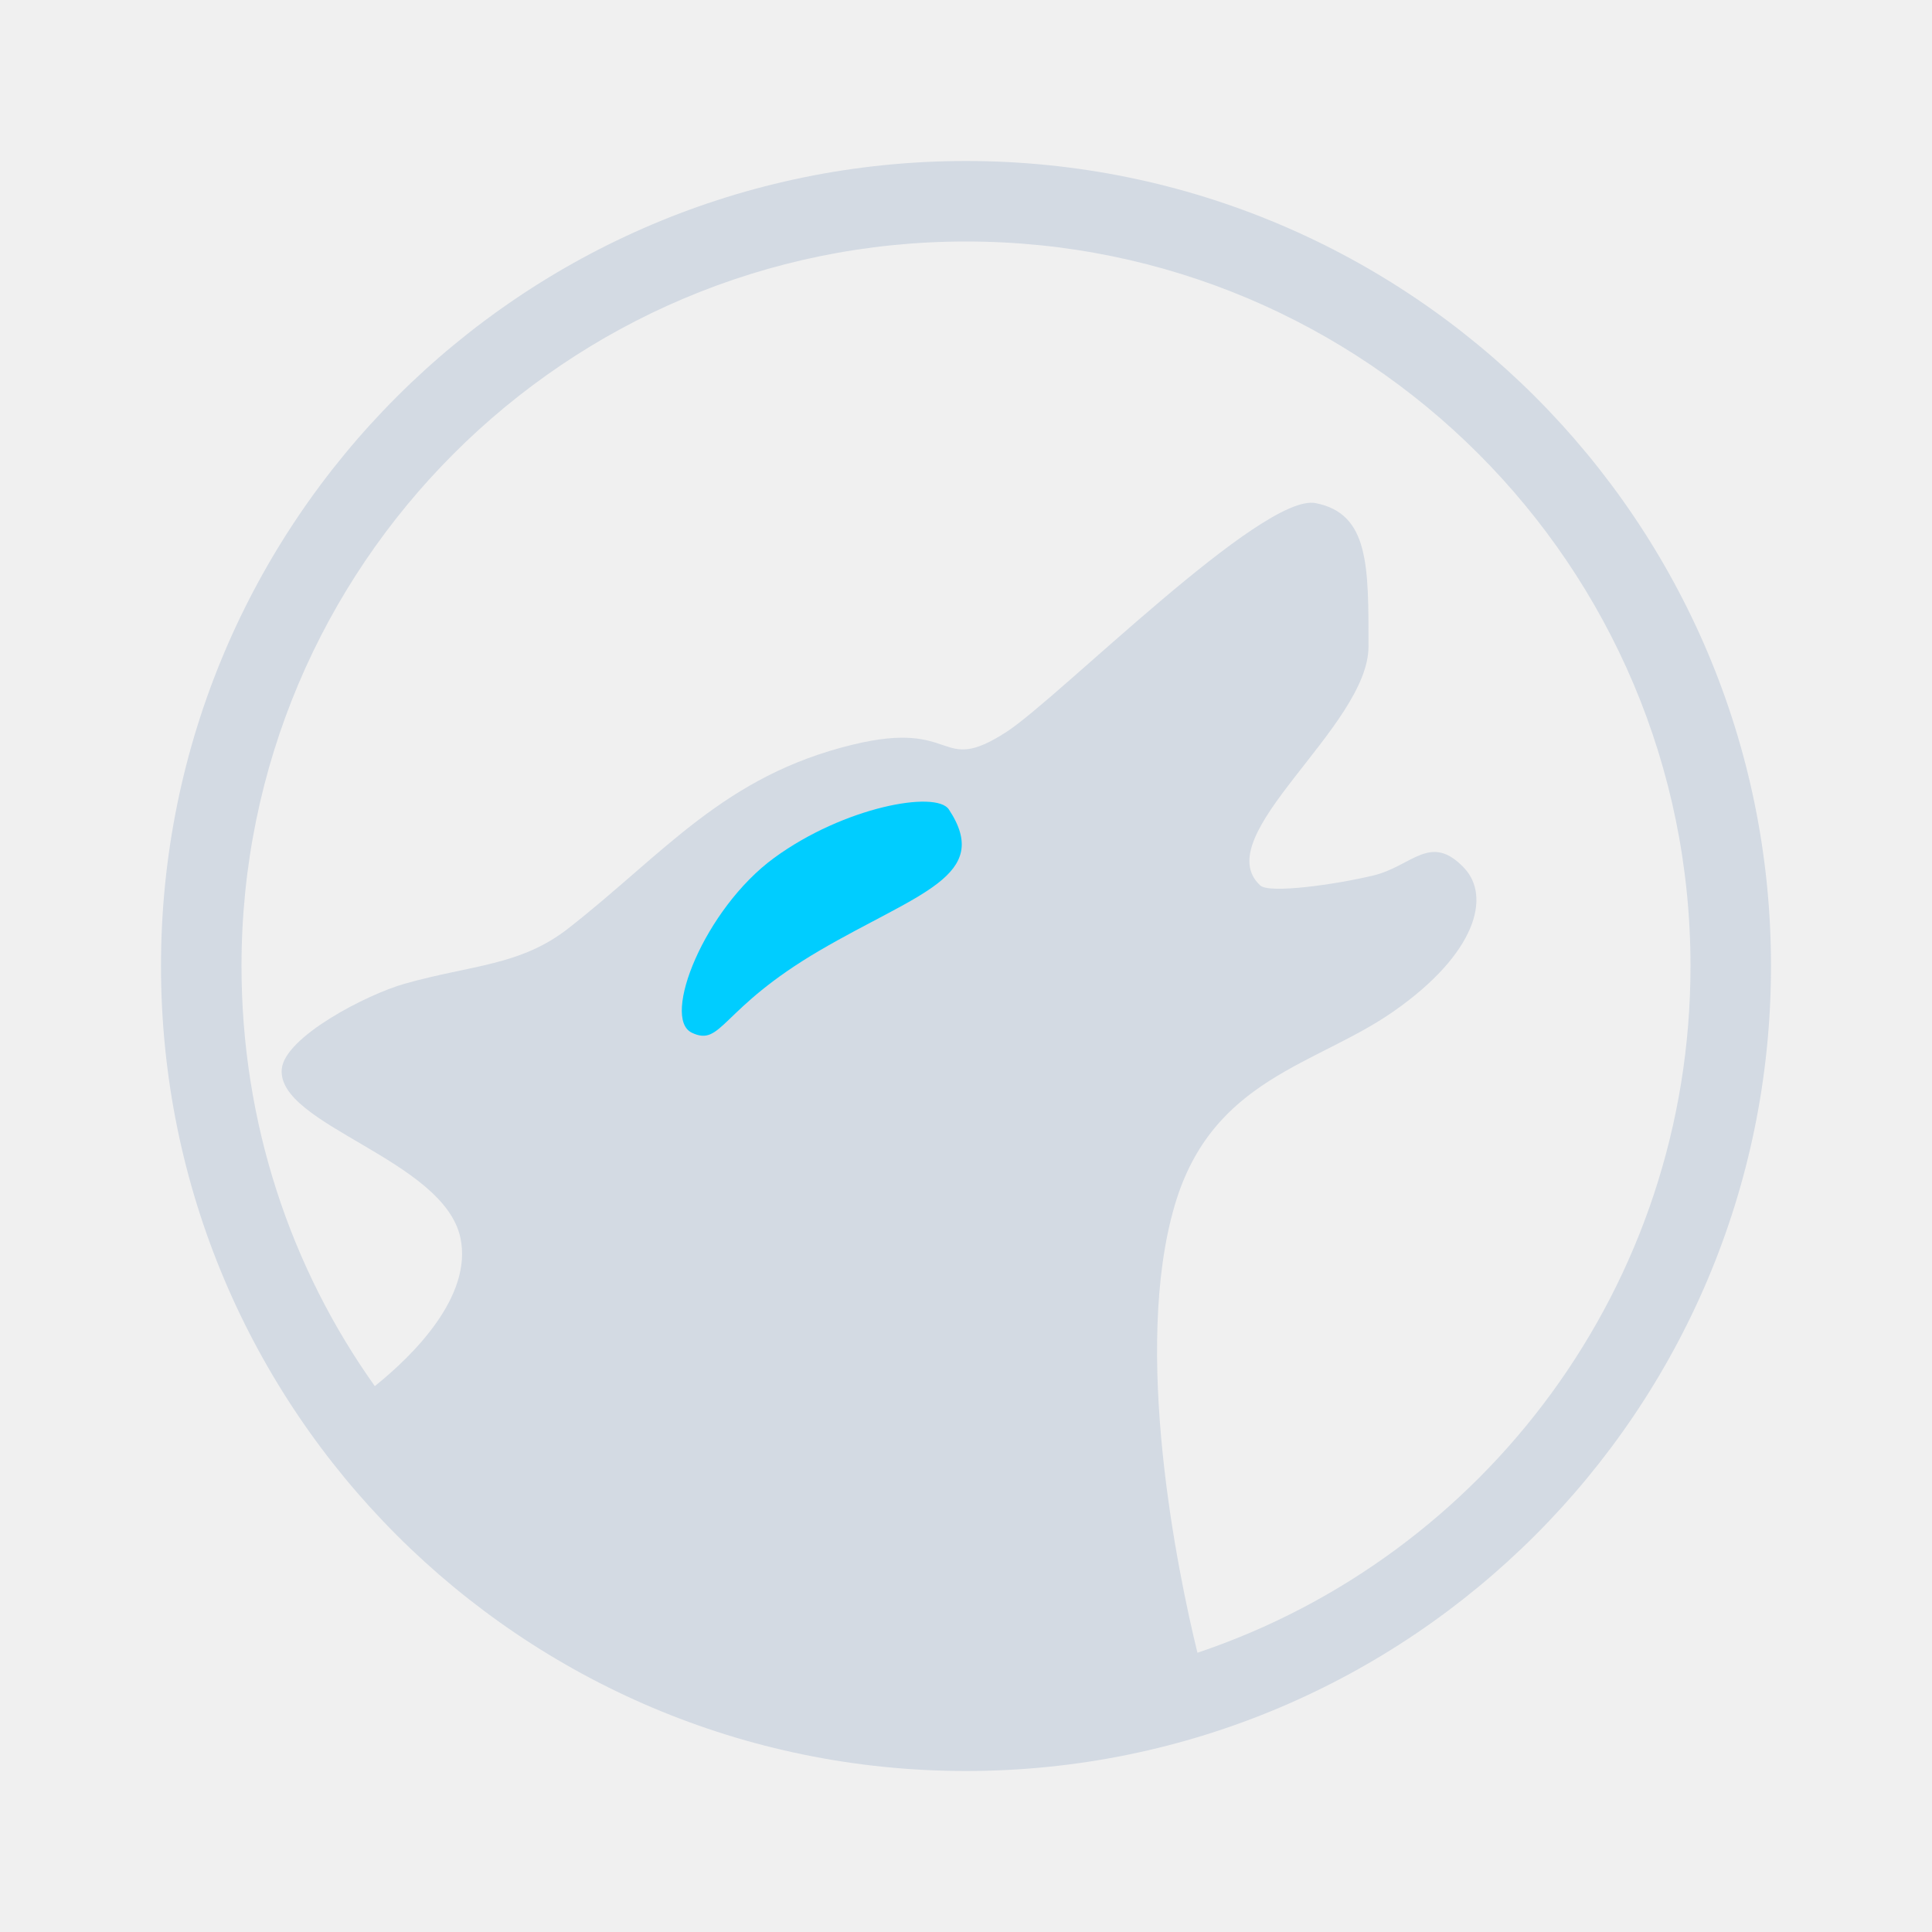
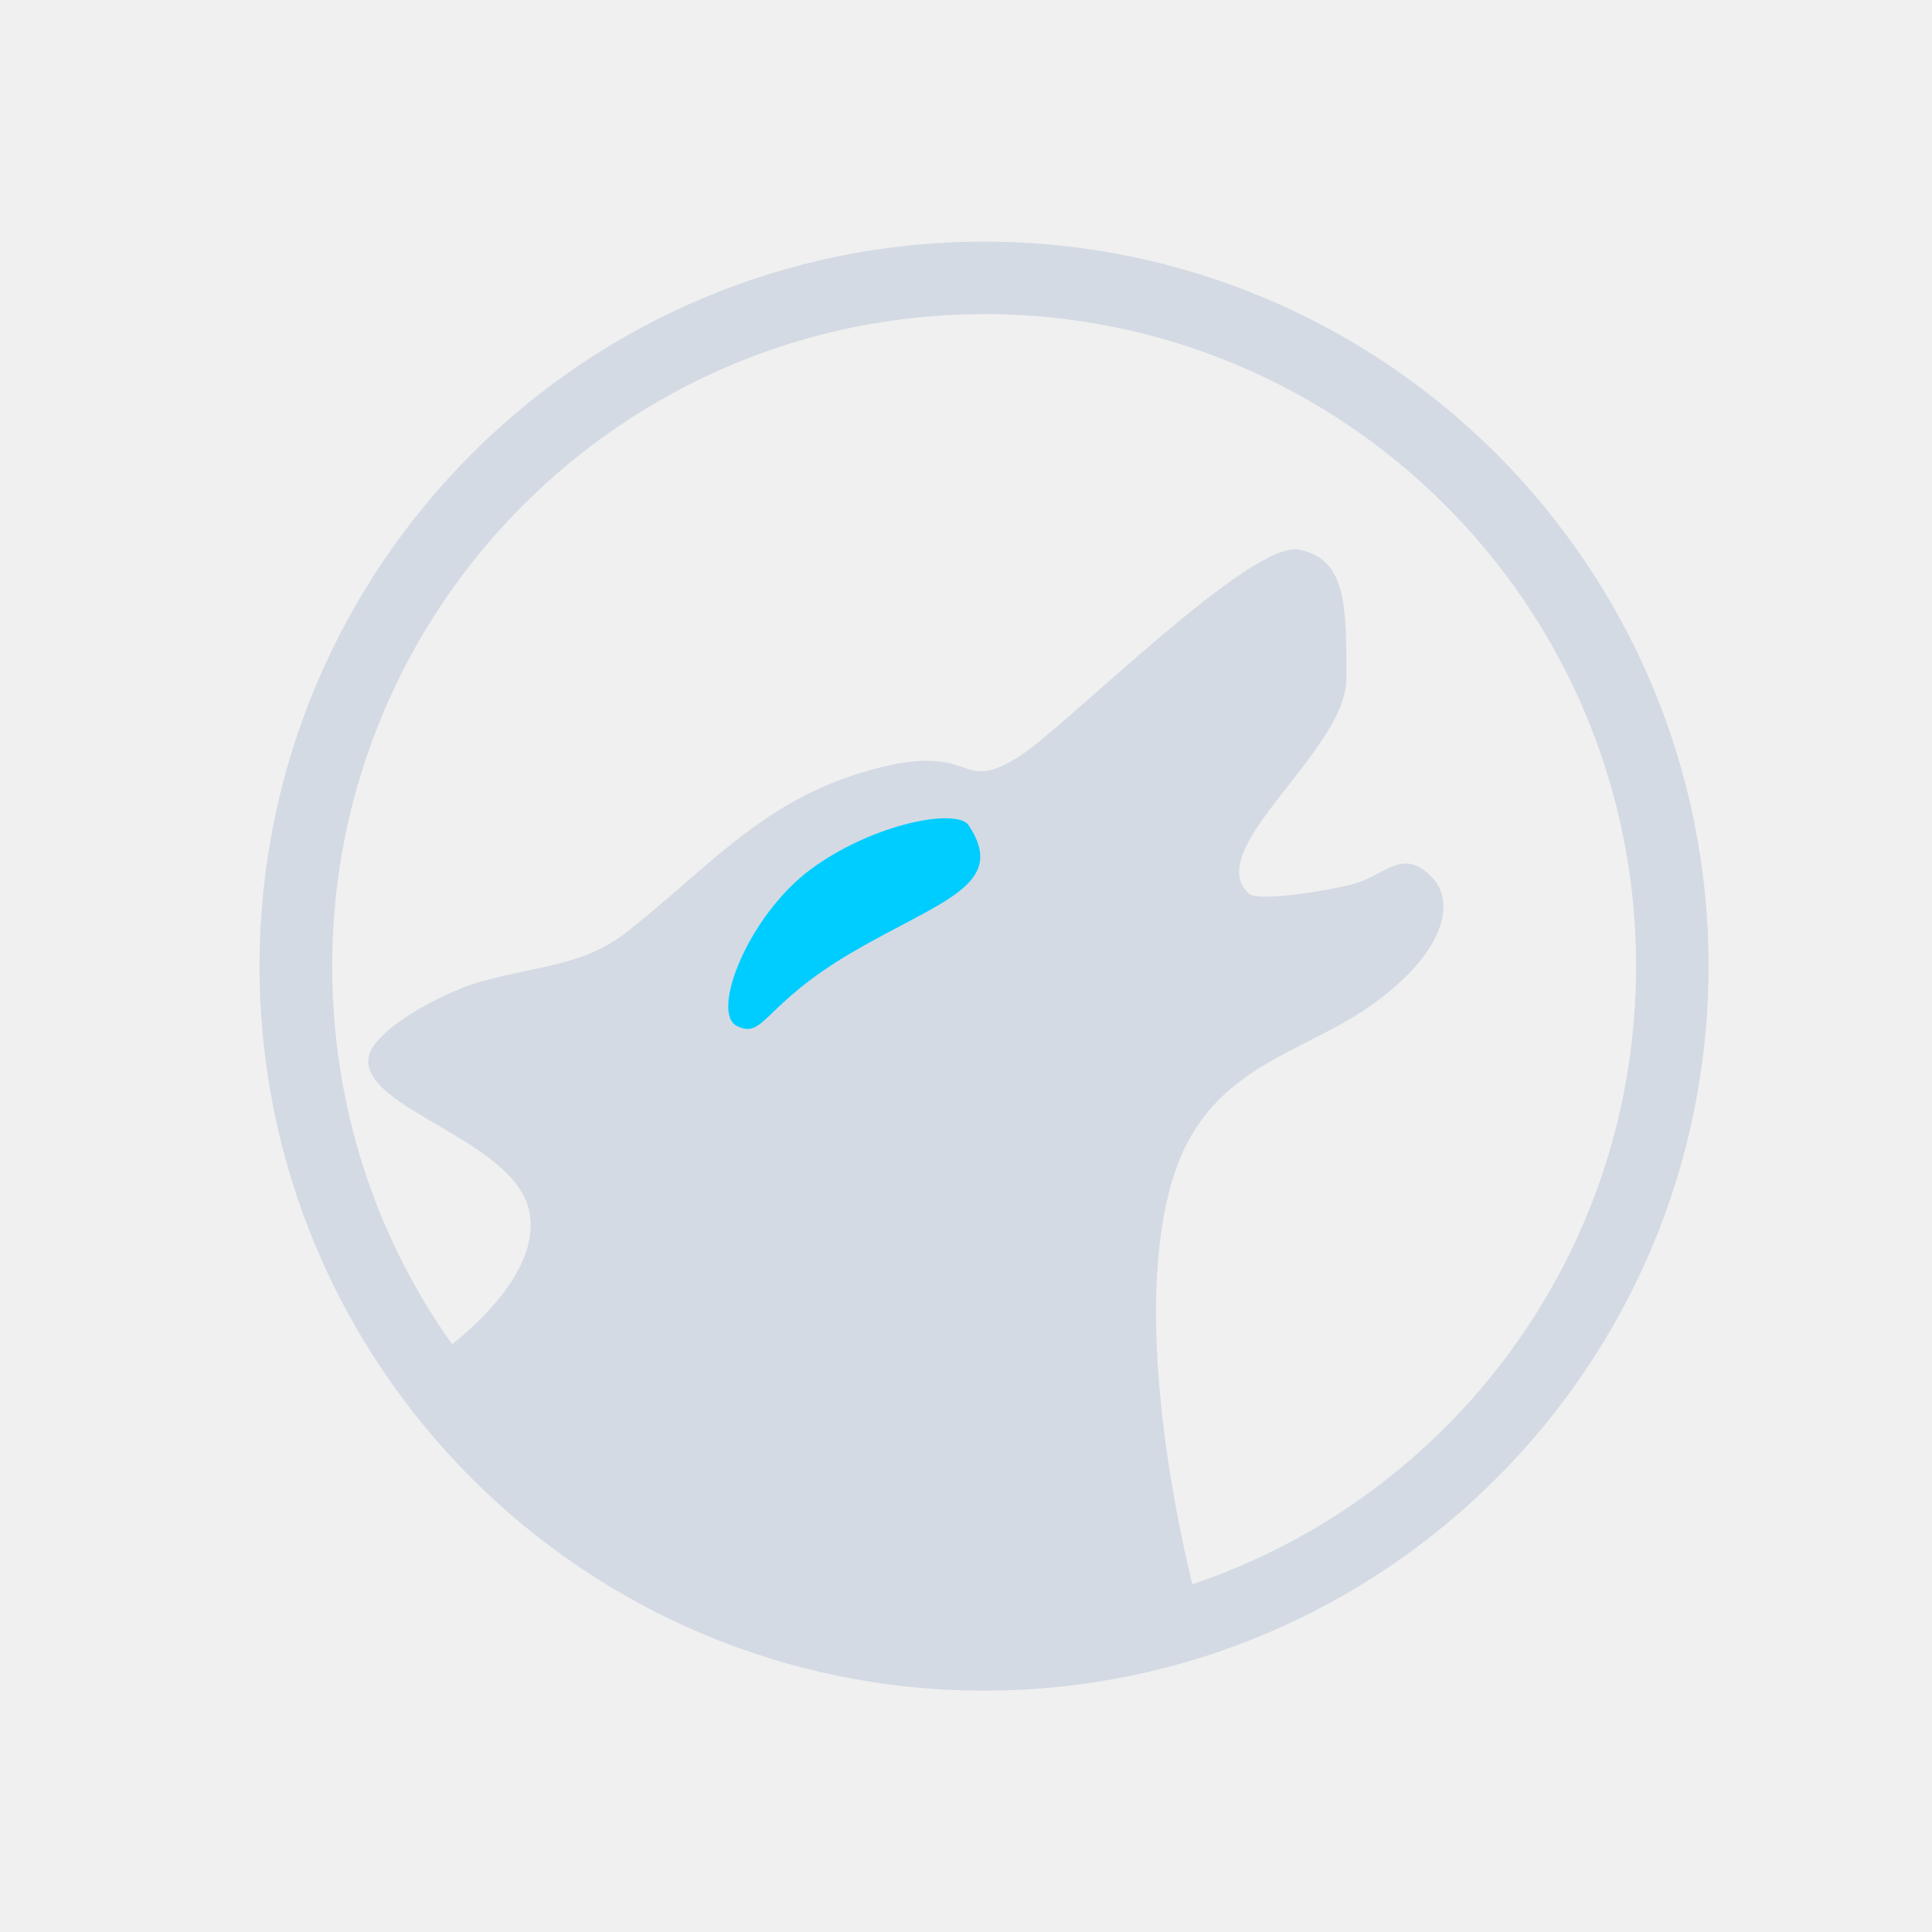
- <svg xmlns="http://www.w3.org/2000/svg" xmlns:xlink="http://www.w3.org/1999/xlink" version="1.1" width="24" height="24" id="svg14997" style="display:inline">
-   <defs id="defs15001">
-     <linearGradient id="linearGradient6847">
-       <stop id="stop6849" style="stop-color:#404e64;stop-opacity:1" offset="0" />
-       <stop id="stop6851" style="stop-color:#ffffff;stop-opacity:1" offset="1" />
-     </linearGradient>
-     <linearGradient x1="10.917" y1="7.416" x2="10.89" y2="18.022" id="linearGradient7391" xlink:href="#linearGradient6847" gradientUnits="userSpaceOnUse" gradientTransform="matrix(1.034115,0,0,1.070295,-0.4106031,-0.7599706)" />
-   </defs>
-   <g id="amarok">
-     <rect width="24" height="24" x="0" y="0" id="rect16227" style="fill:#ffffff;fill-opacity:0;stroke:none" />
-     <path d="M 12,2 C 6.477,2 2,6.477 2,12 2,17.523 6.477,22 12,22 17.523,22 22,17.523 22,12 22,6.477 17.523,2 12,2 Z m 0,1 c 4.971,0 9,4.029 9,9 0,3.968 -2.56,7.334 -6.125,8.531 -0.247,-1.008 -0.813,-3.76 -0.281,-5.562 0.465,-1.576 1.758,-1.734 2.719,-2.406 1.026,-0.717 1.21,-1.427 0.875,-1.781 C 17.769,10.339 17.541,10.76 17.062,10.875 16.584,10.99 15.768,11.103 15.656,11 14.989,10.387 17,9.031 17,8.031 17,7.031 17.009,6.381 16.344,6.25 15.679,6.119 13.148,8.676 12.5,9.094 11.647,9.643 11.907,8.931 10.594,9.25 8.994,9.638 8.256,10.597 7.062,11.531 6.466,11.998 5.865,11.984 5.031,12.219 4.557,12.352 3.535,12.881 3.5,13.281 3.439,13.976 5.509,14.401 5.719,15.375 5.875,16.103 5.13,16.839 4.656,17.219 3.608,15.747 3,13.944 3,12 3,7.029 7.029,3 12,3 Z" id="path15048" style="fill:#d3dae3;fill-opacity:1;stroke:none" />
-     <path d="M 8.593,12.828 C 8.214,12.647 8.75,11.29 9.618,10.656 10.486,10.022 11.629,9.816 11.787,10.055 c 0.548,0.827 -0.388,1.041 -1.604,1.752 -1.243,0.727 -1.212,1.202 -1.591,1.021 z" id="path15823" style="fill:#00cdff;fill-opacity:1;stroke:none" />
+ <svg xmlns="http://www.w3.org/2000/svg" width="32" height="32" version="1.1" id="svg12">
+   <defs id="defs16" />
+   <g id="amarok" transform="translate(32,10)">
+     <path style="opacity:0.001" d="M -32,-10 V 22 H 0 v -32 z" id="path7" />
+     <path d="m -15.701,-5.998 c -6.627,0 -12,5.373 -12,12 0,6.627 5.373,12 12,12 6.627,0 12,-5.373 12,-12 0,-6.627 -5.373,-12 -12,-12 z m 0,1.2 c 5.965,0 10.8,4.835 10.8,10.8 0,4.762 -3.072,8.801 -7.35,10.238 -0.297,-1.21 -0.975,-4.513 -0.337,-6.675 0.558,-1.891 2.109,-2.081 3.263,-2.888 1.231,-0.861 1.452,-1.713 1.05,-2.137 -0.502,-0.531 -0.776,-0.025 -1.35,0.113 -0.574,0.138 -1.553,0.274 -1.688,0.15 -0.8,-0.736 1.613,-2.362 1.613,-3.562 0,-1.2 0.01,-1.98 -0.787,-2.138 -0.798,-0.157 -3.834,2.911 -4.613,3.413 -1.024,0.66 -0.712,-0.195 -2.287,0.187 -1.92,0.466 -2.805,1.617 -4.237,2.738 -0.716,0.56 -1.437,0.543 -2.438,0.825 -0.569,0.16 -1.795,0.795 -1.837,1.275 -0.073,0.834 2.411,1.344 2.663,2.512 0.188,0.873 -0.706,1.757 -1.275,2.213 -1.258,-1.766 -1.987,-3.929 -1.987,-6.263 0,-5.965 4.835,-10.8 10.8,-10.8 z" id="path15048" style="display:inline;fill:#d3dae3;fill-opacity:1;stroke:none;stroke-width:1.2" />
+     <path d="m -19.79,6.996 c -0.455,-0.217 0.189,-1.845 1.23,-2.606 1.041,-0.761 2.413,-1.008 2.604,-0.721 0.657,0.992 -0.466,1.249 -1.925,2.102 -1.491,0.872 -1.454,1.442 -1.909,1.225 z" id="path15823" style="display:inline;fill:#00cdff;fill-opacity:1;stroke:none;stroke-width:1.2" />
+   </g>
+   <g id="22-22-amarok" transform="translate(32,10)">
+     <path style="opacity:0.001" d="M 0,0 V 22 H 22 V 0 Z" id="path4" />
+     <path d="m 10.957,3 c -4.418,0 -8,3.582 -8,8 0,4.418 3.582,8 8,8 4.418,0 8,-3.582 8,-8 0,-4.418 -3.582,-8 -8,-8 z m 0,0.8 c 3.976,0 7.2,3.224 7.2,7.2 0,3.174 -2.048,5.867 -4.9,6.825 -0.198,-0.806 -0.65,-3.008 -0.225,-4.45 0.372,-1.261 1.406,-1.388 2.175,-1.925 0.821,-0.574 0.968,-1.142 0.7,-1.425 -0.335,-0.354 -0.518,-0.017 -0.9,0.075 -0.382,0.092 -1.035,0.182 -1.125,0.1 C 13.349,9.709 14.957,8.625 14.957,7.825 c 0,-0.8 0.007,-1.32 -0.525,-1.425 C 13.9,6.295 11.876,8.341 11.357,8.675 10.674,9.115 10.883,8.545 9.832,8.8 8.552,9.111 7.962,9.878 7.007,10.625 6.53,10.999 6.049,10.987 5.382,11.175 5.002,11.282 4.185,11.705 4.157,12.025 4.108,12.581 5.764,12.921 5.932,13.7 6.057,14.282 5.461,14.871 5.082,15.175 4.243,13.998 3.757,12.555 3.757,11 c 0,-3.976 3.224,-7.2 7.2,-7.2 z" id="path15048-3" style="display:inline;fill:#d3dae3;fill-opacity:1;stroke:none;stroke-width:0.8" />
+     <path d="M 8.231,11.662 C 7.928,11.518 8.357,10.432 9.051,9.925 9.746,9.418 10.66,9.253 10.787,9.444 c 0.438,0.661 -0.31,0.832 -1.283,1.401 -0.994,0.581 -0.969,0.962 -1.272,0.817 z" id="path15823-6" style="display:inline;fill:#00cdff;fill-opacity:1;stroke:none;stroke-width:0.8" />
  </g>
</svg>
